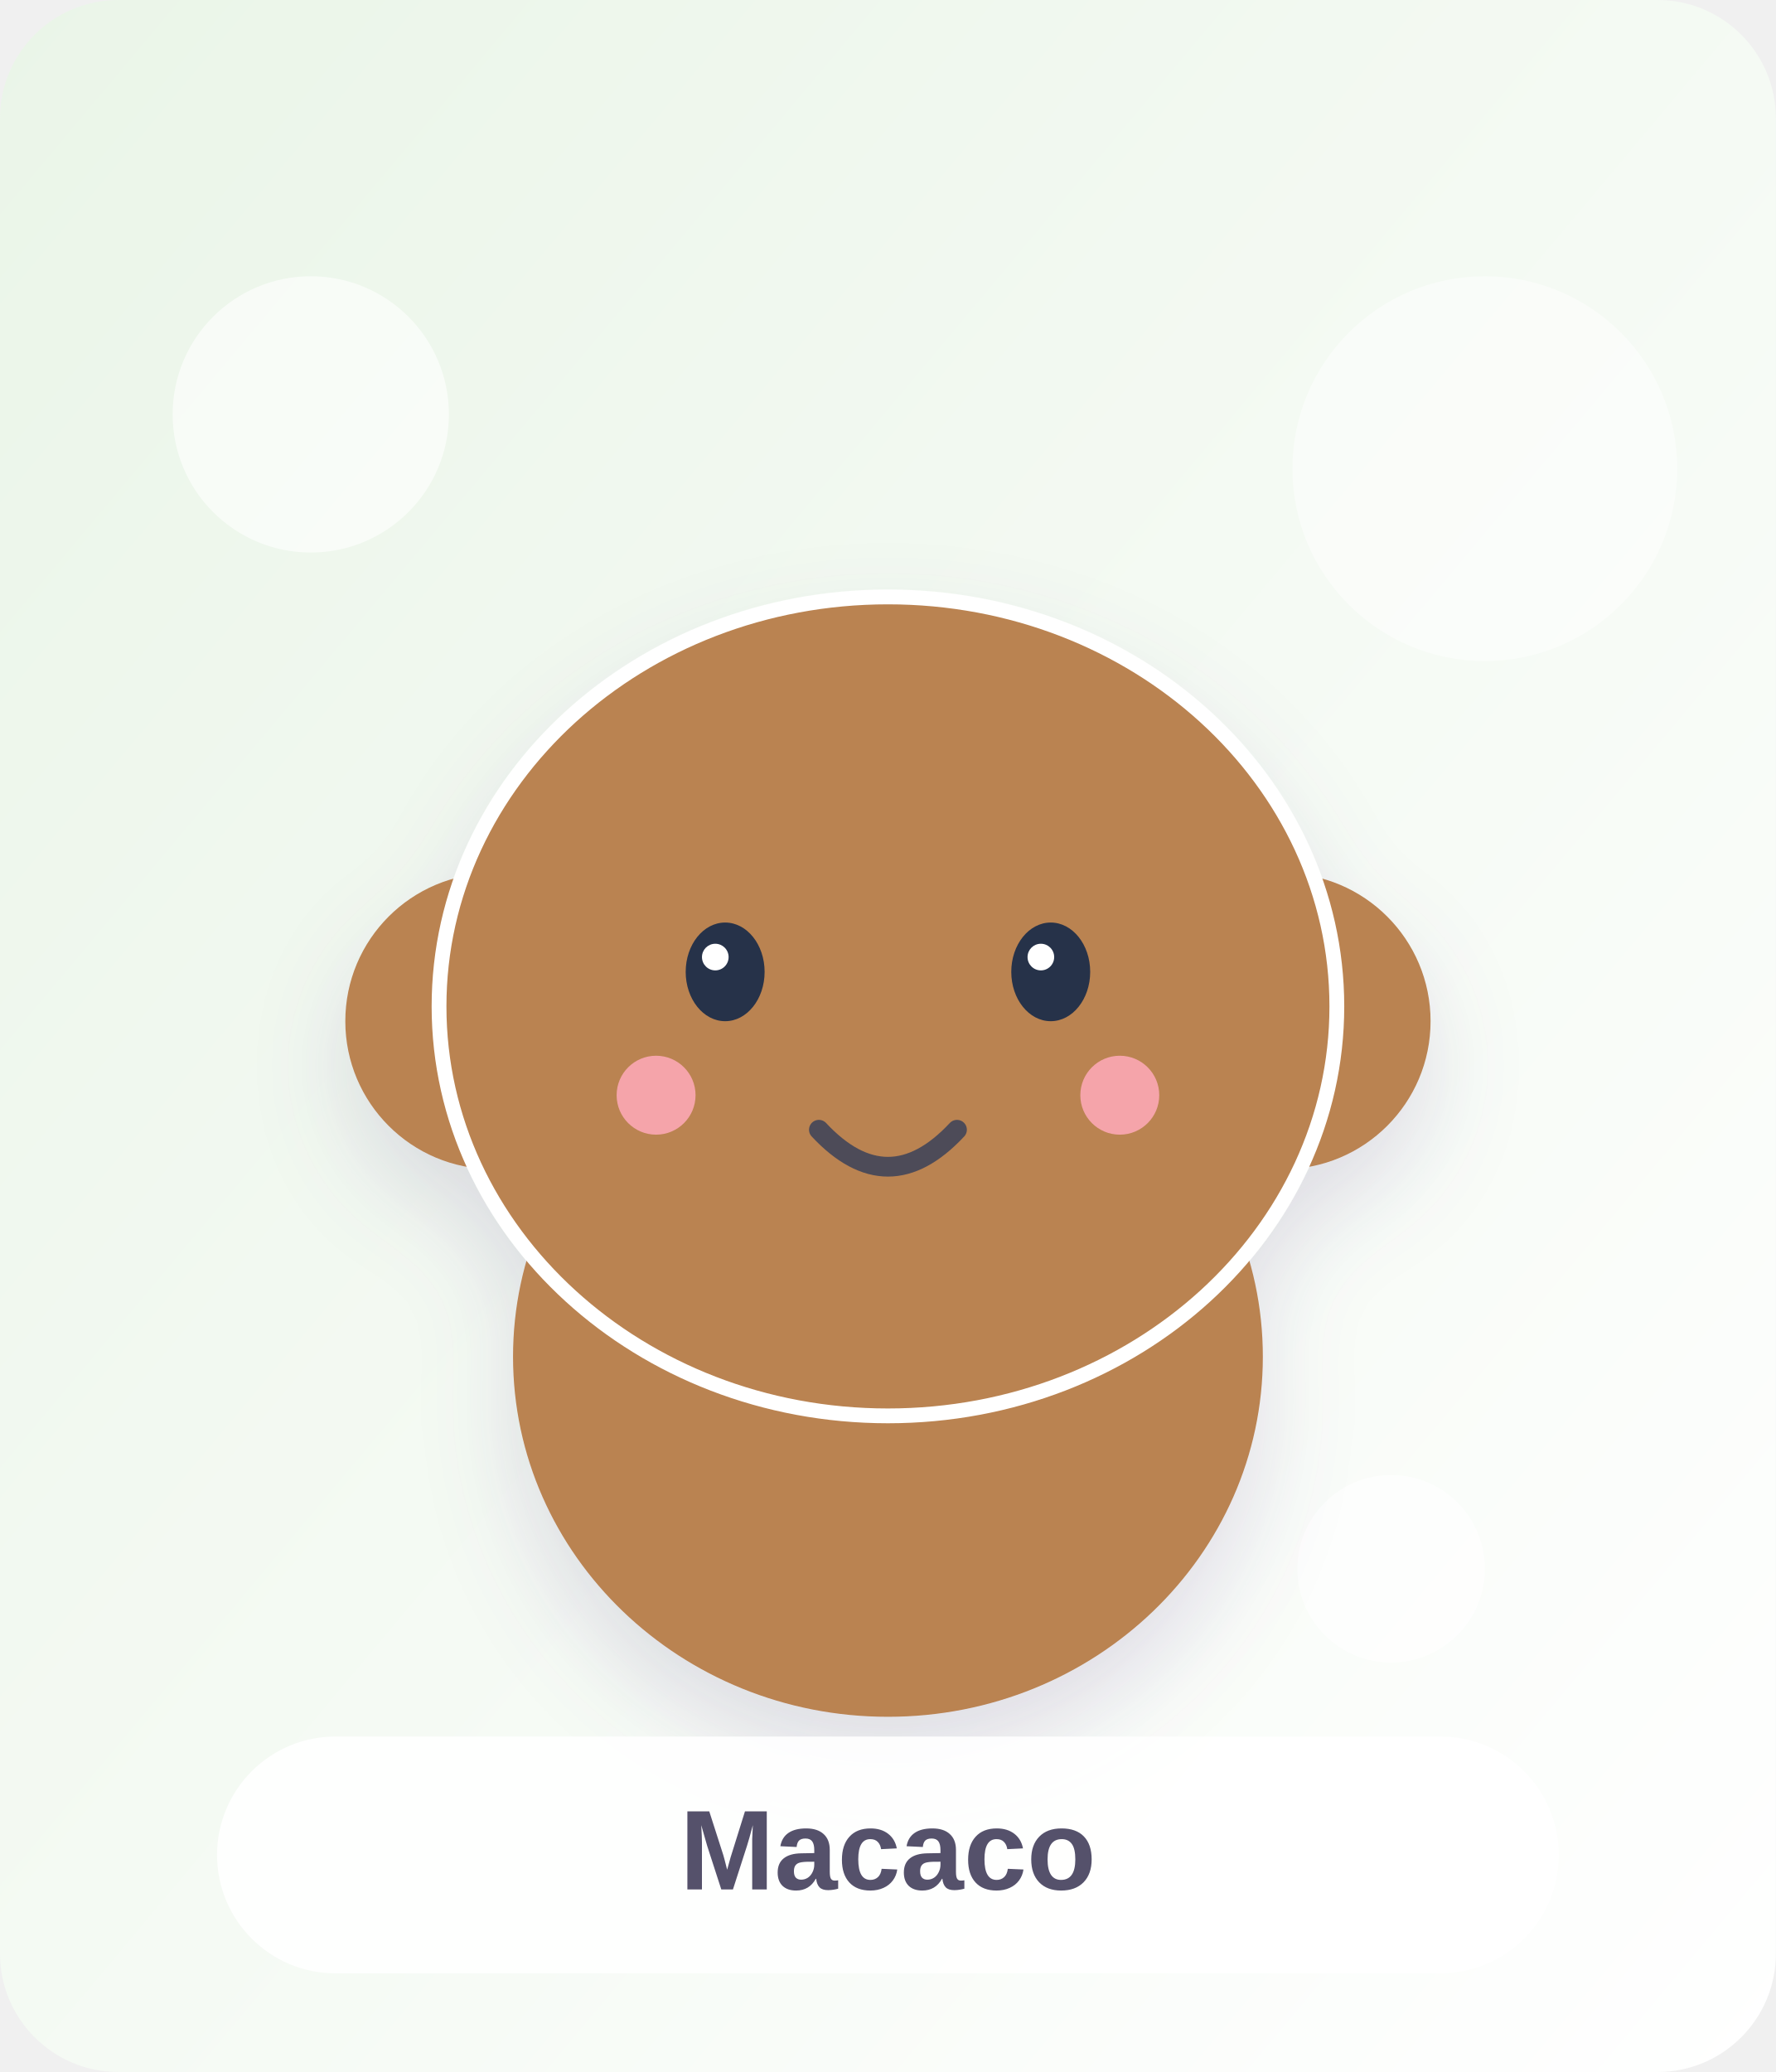
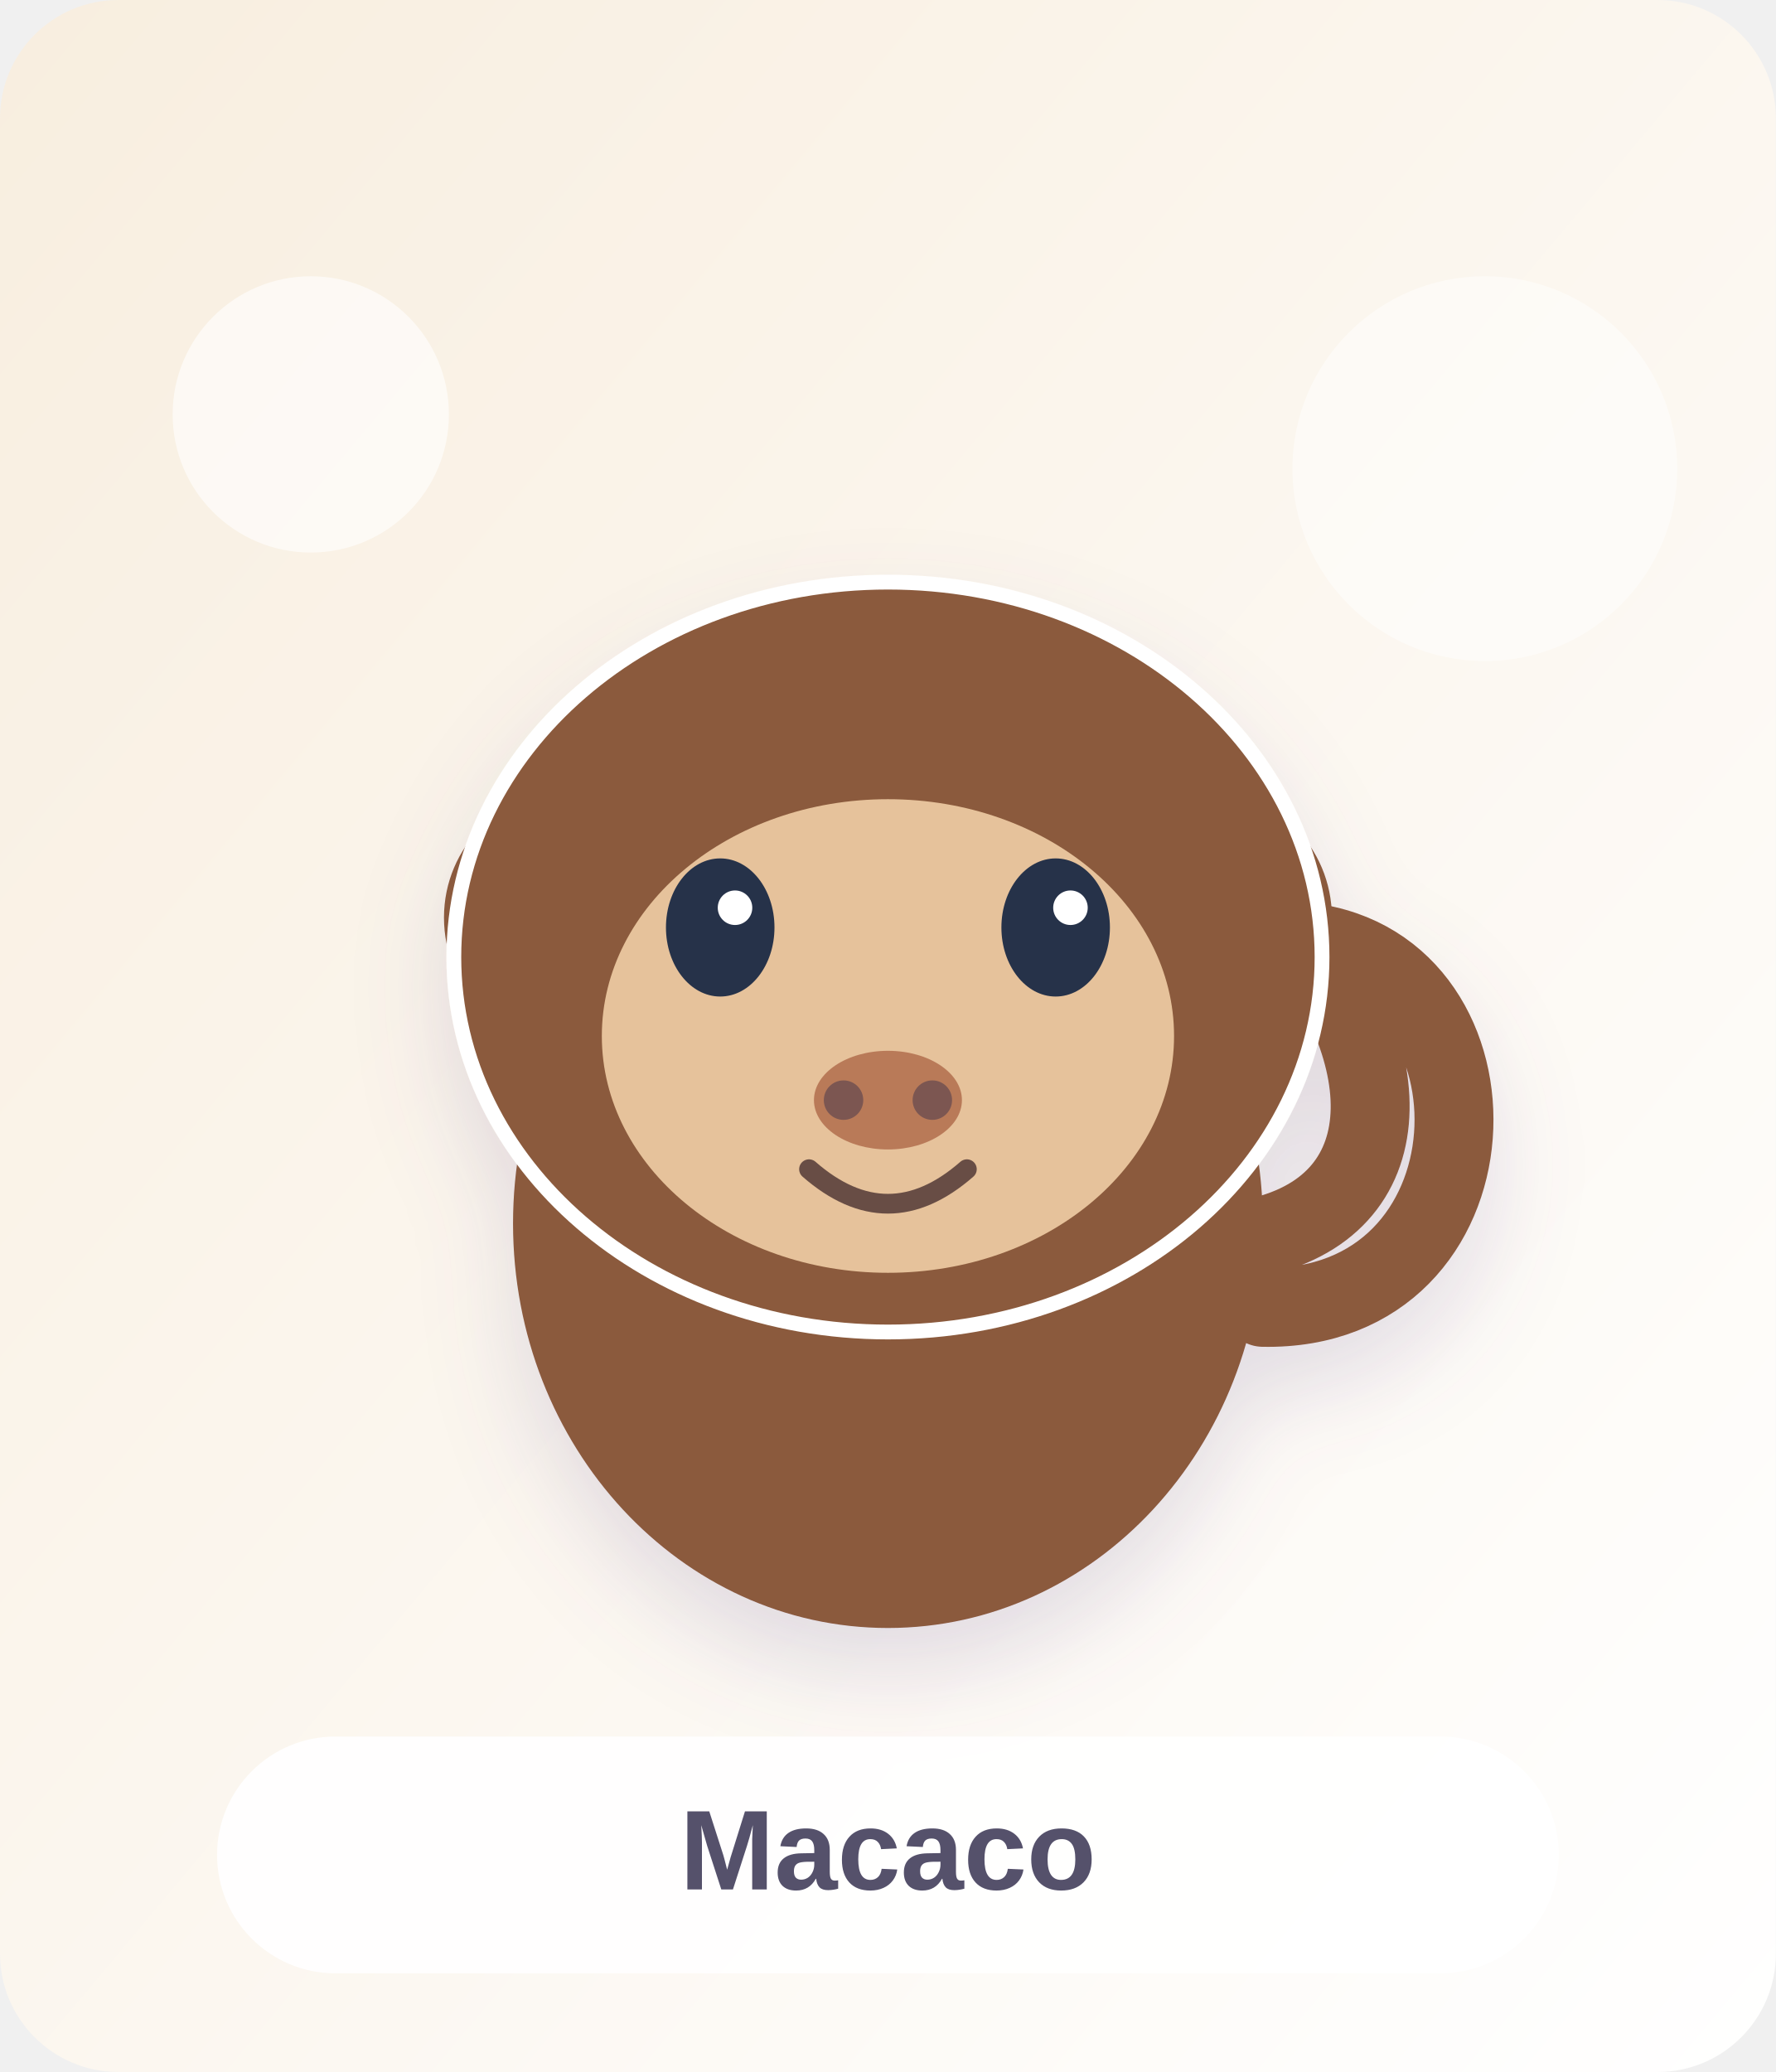
<svg xmlns="http://www.w3.org/2000/svg" width="360" height="420" viewBox="0 0 360 420" role="img" aria-label="Ilustração de Macaco">
  <defs>
    <linearGradient id="bg" x1="0" y1="0" x2="1" y2="1">
-       <stop stop-color="#EAF5E8" />
+       <stop stop-color="#F8EEDF" />
      <stop offset="1" stop-color="#FFFFFF" />
    </linearGradient>
    <filter id="shadow" x="-30%" y="-30%" width="160%" height="160%">
      <feDropShadow dx="0" dy="9" stdDeviation="9" flood-color="#7D6C9C" flood-opacity=".20" />
    </filter>
  </defs>
  <rect width="360" height="420" rx="24" fill="url(#bg)" />
  <circle cx="63" cy="84" r="28" fill="#FFFFFF99" />
  <circle cx="301" cy="95" r="39" fill="#FFFFFF77" />
-   <circle cx="282" cy="318" r="19" fill="#FFFFFFB2" />
  <g filter="url(#shadow)">
-     <ellipse cx="180" cy="275" rx="76" ry="73" fill="#BA8351" stroke="none" stroke-width="0" />
-     <circle cx="100" cy="207" r="30" fill="#BA8351" />
-     <circle cx="260" cy="207" r="30" fill="#BA8351" />
-     <ellipse cx="180" cy="204" rx="91" ry="83" fill="#BA8351" stroke="#FFFFFF" stroke-width="3" />
-     <ellipse cx="147" cy="197" rx="8" ry="10" fill="#26324A" stroke="none" stroke-width="0" />
-     <ellipse cx="213" cy="197" rx="8" ry="10" fill="#26324A" stroke="none" stroke-width="0" />
-     <circle cx="145" cy="194" r="2.7" fill="#FFFFFF" />
-     <circle cx="211" cy="194" r="2.7" fill="#FFFFFF" />
-     <circle cx="133" cy="222" r="8" fill="#F5A4AA" />
-     <circle cx="227" cy="222" r="8" fill="#F5A4AA" />
-     <path d="M166 229 Q180 244 194 229" fill="none" stroke="#4E4B58" stroke-width="4" stroke-linecap="round" stroke-linejoin="round" />
+     <path d="M256 265 C305 266 307 196 265 191 C286 220 282 250 246 252" fill="none" stroke="#8B5A3C" stroke-width="16" stroke-linecap="round" />
+     <circle cx="116" cy="186" r="26" fill="#8B5A3C" />
+     <circle cx="244" cy="186" r="26" fill="#8B5A3C" />
+     <ellipse cx="180" cy="248" rx="76" ry="82" fill="#8B5A3C" />
+     <ellipse cx="180" cy="194" rx="88" ry="76" fill="#8B5A3C" stroke="#fff" stroke-width="3" />
+     <ellipse cx="180" cy="210" rx="58" ry="48" fill="#E6C29B" />
+     <ellipse cx="146" cy="188" rx="11" ry="14" fill="#26324A" />
+     <ellipse cx="214" cy="188" rx="11" ry="14" fill="#26324A" />
+     <circle cx="149" cy="184" r="3.5" fill="#fff" />
+     <circle cx="217" cy="184" r="3.5" fill="#fff" />
+     <ellipse cx="180" cy="223" rx="15" ry="10" fill="#B97A59" />
+     <circle cx="171" cy="223" r="4" fill="#7B5751" />
+     <circle cx="189" cy="223" r="4" fill="#7B5751" />
+     <path d="M164 237 Q180 251 196 237" fill="none" stroke="#684D44" stroke-width="4" stroke-linecap="round" />
  </g>
  <rect x="44" y="352" width="272" height="48" rx="24" fill="#FFFFFFE9" />
  <text x="180" y="383" font-family="Verdana,Arial,sans-serif" font-weight="bold" font-size="23" text-anchor="middle" fill="#55516B">Macaco</text>
</svg>
